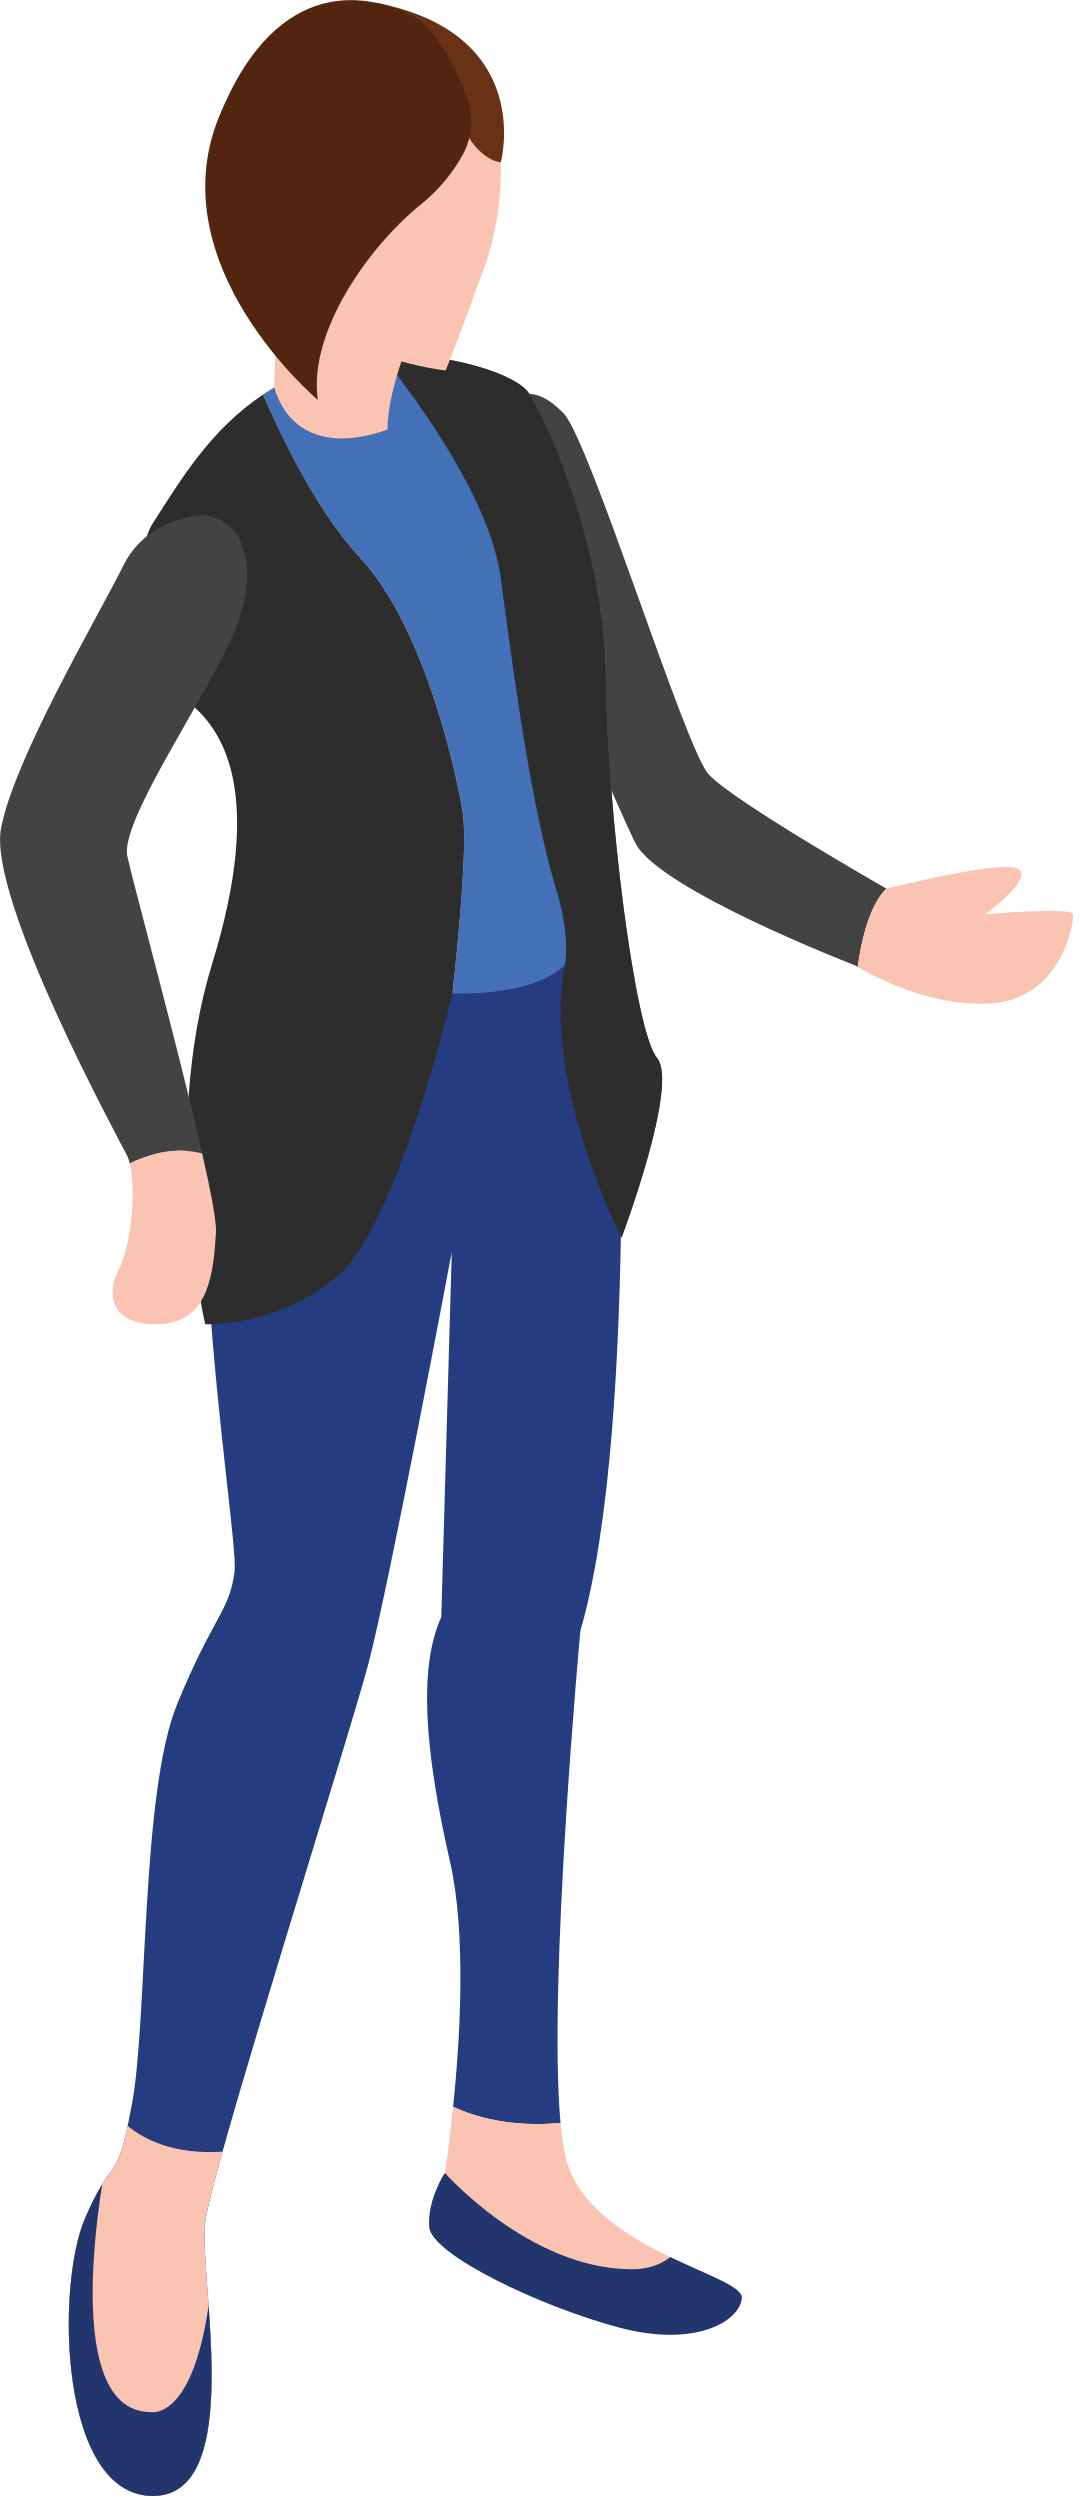
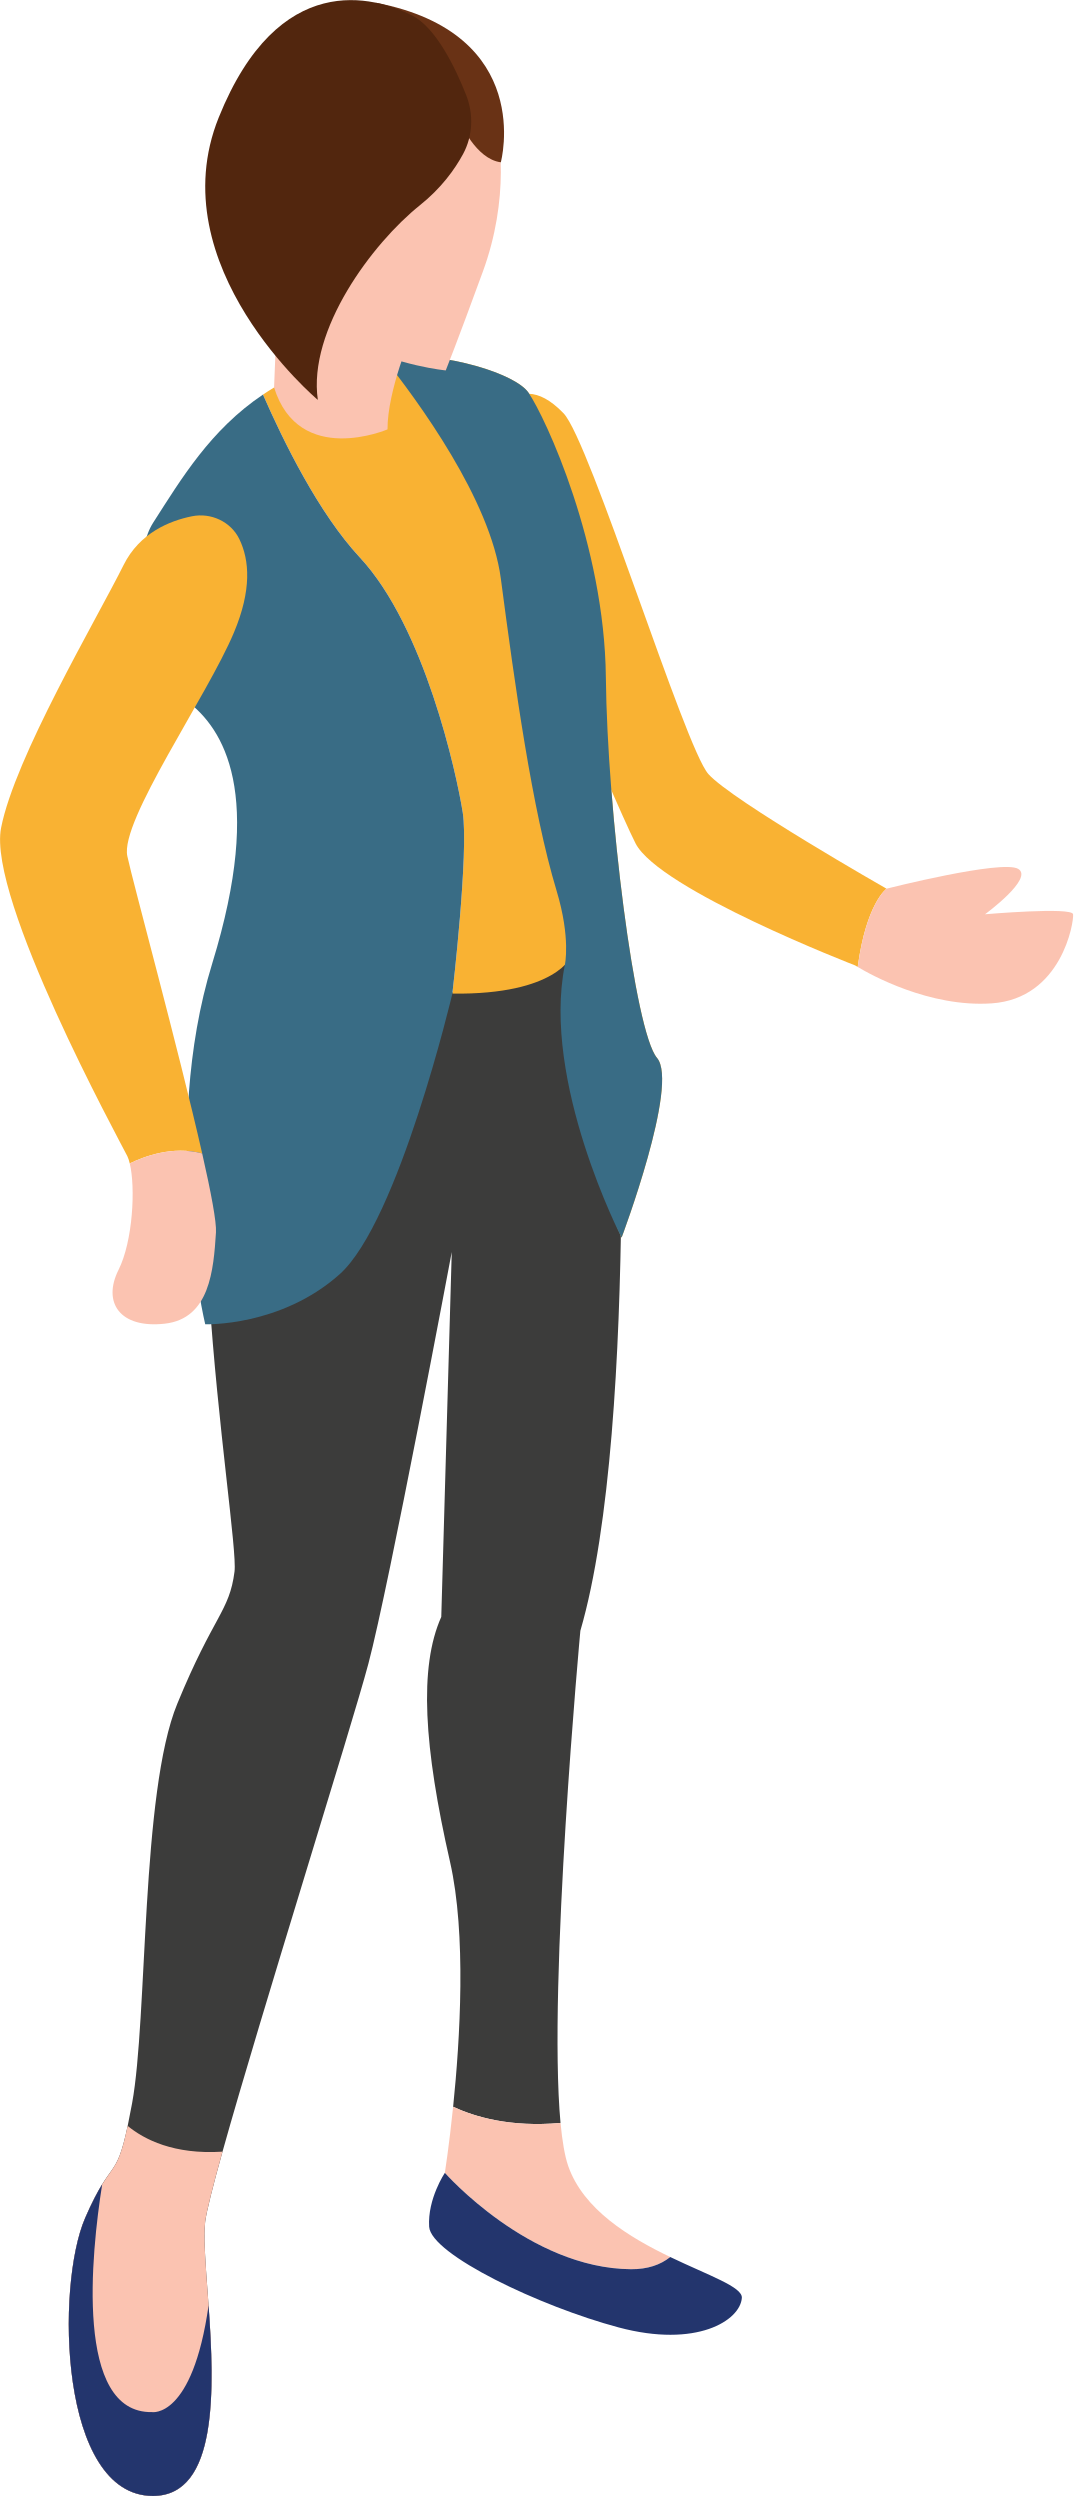
- <svg xmlns="http://www.w3.org/2000/svg" width="100%" height="100%" viewBox="0 0 70 161" version="1.1" xmlnsXlink="http://www.w3.org/1999/xlink" xml:space="preserve" xmlnsSerif="http://www.serif.com/" style="fill-rule:evenodd;clip-rule:evenodd;stroke-linejoin:round;stroke-miterlimit:2;">
-   <g transform="matrix(1,0,0,1,-8953.93,-9496.11)">
-     <g transform="matrix(1.67611,0,0,1,8673.29,8049.78)">
-       <g id="Personnel-BU" serifId="Personnel BU" transform="matrix(1,0,0,1,-1.77706,-26.3988)">
+ <svg xmlns="http://www.w3.org/2000/svg" width="100%" height="100%" viewBox="0 0 70 161" version="1.1" xmlnsXlink="http://www.w3.org/1999/xlink" xmlSpace="preserve" xmlnsSerif="http://www.serif.com/" style="fill-rule:evenodd;clip-rule:evenodd;stroke-linejoin:round;stroke-miterlimit:2;">
+   <g transform="matrix(1.67611,0,0,1,-283.619,-1472.73)">
+     <g>
+       <g id="Personnel-BU">
        <g transform="matrix(0.264817,0,0,0.443863,-138.718,1186.25)">
-           <path d="M1247.01,882.035C1247.01,882.035 1242.27,933.105 1244.13,953.442C1236.83,954.106 1231.65,952.545 1228.55,951.095C1229.56,941.301 1230.49,926.064 1228.1,915.557C1224.31,898.919 1223.56,887.331 1226.83,880.019L1228.35,827.081C1228.35,827.081 1219.27,875.472 1216.25,886.827C1213.83,895.933 1200.71,937.504 1195.09,957.608C1193.71,962.548 1192.79,966.185 1192.58,967.733C1191.55,975.549 1198.6,1007.56 1184.99,1007.56C1171.39,1007.56 1170.88,977.061 1175.16,967.23C1179,958.406 1179.61,961.958 1181.33,953.872C1181.52,952.951 1181.73,951.869 1181.97,950.591C1184.24,938.241 1183.23,905.468 1188.53,892.615C1193.81,879.761 1196.09,879.257 1196.83,873.457C1197.6,867.669 1185.63,800.87 1198.67,786.751C1198.67,786.751 1228.65,796.79 1252.29,780.951C1252.29,780.951 1255.82,851.78 1247.01,882.035Z" style="fill:rgb(37,60,129);fill-rule:nonzero;" />
+           <path d="M1247.01,882.035C1247.01,882.035 1242.27,933.105 1244.13,953.442C1236.83,954.106 1231.65,952.545 1228.55,951.095C1229.56,941.301 1230.49,926.064 1228.1,915.557C1224.31,898.919 1223.56,887.331 1226.83,880.019L1228.35,827.081C1228.35,827.081 1219.27,875.472 1216.25,886.827C1213.83,895.933 1200.71,937.504 1195.09,957.608C1193.71,962.548 1192.79,966.185 1192.58,967.733C1191.55,975.549 1198.6,1007.56 1184.99,1007.56C1171.39,1007.56 1170.88,977.061 1175.16,967.23C1179,958.406 1179.61,961.958 1181.33,953.872C1181.52,952.951 1181.73,951.869 1181.97,950.591C1184.24,938.241 1183.23,905.468 1188.53,892.615C1193.81,879.761 1196.09,879.257 1196.83,873.457C1197.6,867.669 1185.63,800.87 1198.67,786.751C1198.67,786.751 1228.65,796.79 1252.29,780.951C1252.29,780.951 1255.82,851.78 1247.01,882.035Z" style="fill:rgb(60,60,59);fill-rule:nonzero;" />
        </g>
        <g transform="matrix(0.264817,0,0,0.443863,-138.718,1186.25)">
          <path d="M1260.05,972.895C1258.64,974.025 1256.79,974.676 1254.36,974.664C1239.57,974.565 1227.35,960.68 1227.35,960.68C1227.35,960.68 1227.96,956.809 1228.55,951.095C1231.65,952.545 1236.83,954.106 1244.13,953.442C1244.39,956.109 1244.75,958.247 1245.24,959.672C1247.45,966.025 1254.12,970.044 1260.05,972.895Z" style="fill:rgb(251,195,177);fill-rule:nonzero;" />
        </g>
        <g transform="matrix(0.264817,0,0,0.443863,-138.718,1186.25)">
          <path d="M1270.44,978.83C1270.2,982.099 1263.89,986.142 1252.55,983.106C1241.21,980.084 1225.32,972.526 1225.07,968.495C1224.82,964.452 1227.35,960.68 1227.35,960.68C1227.35,960.68 1239.57,974.565 1254.36,974.664C1256.79,974.676 1258.64,974.025 1260.05,972.895C1265.65,975.586 1270.56,977.232 1270.44,978.83Z" style="fill:rgb(35,53,109);fill-rule:nonzero;" />
        </g>
        <g transform="matrix(0.264817,0,0,0.443863,-138.718,1186.25)">
          <path d="M1193.07,979.911C1193.92,991.979 1194.49,1007.56 1184.99,1007.56C1171.39,1007.56 1170.88,977.061 1175.16,967.23C1176.18,964.87 1176.98,963.396 1177.63,962.351C1179.41,959.476 1180.06,959.795 1181.33,953.872C1183.72,955.838 1188.04,958.063 1195.09,957.608C1193.71,962.548 1192.79,966.185 1192.58,967.733C1192.28,970.093 1192.69,974.676 1193.07,979.911Z" style="fill:rgb(251,195,177);fill-rule:nonzero;" />
        </g>
        <g transform="matrix(0.264817,0,0,0.443863,-138.718,1186.25)">
          <path d="M1184.99,1007.56C1171.39,1007.56 1170.88,977.061 1175.16,967.23C1176.18,964.87 1176.98,963.396 1177.63,962.351C1176.03,972.489 1173.63,995.591 1184.85,995.395C1184.85,995.395 1190.72,996.415 1193.07,979.911C1193.92,991.979 1194.49,1007.56 1184.99,1007.56Z" style="fill:rgb(35,53,109);fill-rule:nonzero;" />
        </g>
        <g transform="matrix(0.264817,0,0,0.443863,-138.718,1186.25)">
-           <path d="M1291.43,774.364C1291.43,774.364 1288.49,776.49 1287.25,785.718C1287.01,785.583 1286.88,785.497 1286.88,785.497C1286.88,785.497 1258.42,774.511 1255.01,767.777C1251.59,761.031 1235.48,722.138 1233.28,717.198C1231.08,712.247 1235.47,703.866 1235.47,703.866C1238.1,702.354 1240.7,701.383 1244.56,705.377C1248.41,709.358 1262.15,753.892 1265.59,757.738C1269.02,761.584 1291.43,774.364 1291.43,774.364Z" style="fill:rgb(66,67,66);fill-rule:nonzero;" />
+           <path d="M1291.43,774.364C1291.43,774.364 1288.49,776.49 1287.25,785.718C1287.01,785.583 1286.88,785.497 1286.88,785.497C1286.88,785.497 1258.42,774.511 1255.01,767.777C1251.59,761.031 1235.48,722.138 1233.28,717.198C1231.08,712.247 1235.47,703.866 1235.47,703.866C1238.1,702.354 1240.7,701.383 1244.56,705.377C1248.41,709.358 1262.15,753.892 1265.59,757.738C1269.02,761.584 1291.43,774.364 1291.43,774.364Z" style="fill:rgb(249,178,51);fill-rule:nonzero;" />
        </g>
        <g transform="matrix(0.264817,0,0,0.443863,-138.718,1186.25)">
          <path d="M1306.68,791.003C1297.67,791.617 1289.08,786.824 1287.25,785.718C1288.49,776.49 1291.43,774.364 1291.43,774.364C1291.43,774.364 1308.19,770.112 1310.53,771.488C1312.86,772.853 1305.72,778.075 1305.72,778.075C1305.72,778.075 1318.37,776.982 1318.5,778.075C1318.64,779.181 1316.86,790.314 1306.68,791.003Z" style="fill:rgb(251,195,177);fill-rule:nonzero;" />
        </g>
        <g transform="matrix(0.264817,0,0,0.443863,-138.718,1186.25)">
-           <path d="M1252.99,824.992C1252.99,824.992 1242.34,801.005 1245.76,784.06C1245.76,784.06 1243.67,789.773 1228.44,789.589C1228.44,789.589 1230.85,769.019 1229.94,763.28C1229.02,757.541 1224.42,736.418 1215.02,726.316C1209.06,719.927 1203.93,709.469 1200.96,702.674C1202.91,701.359 1205.07,700.179 1207.5,699.171C1210.83,697.783 1214.52,697.119 1218.16,696.947C1228.05,696.505 1237.67,699.749 1239.48,702.391C1241.96,706.016 1250.52,724.473 1250.71,743.705C1250.9,762.936 1254.9,795.107 1258.13,798.916C1261.37,802.726 1252.99,824.992 1252.99,824.992Z" style="fill:rgb(67,112,183);fill-rule:nonzero;" />
+           <path d="M1252.99,824.992C1252.99,824.992 1242.34,801.005 1245.76,784.06C1245.76,784.06 1243.67,789.773 1228.44,789.589C1228.44,789.589 1230.85,769.019 1229.94,763.28C1229.02,757.541 1224.42,736.418 1215.02,726.316C1209.06,719.927 1203.93,709.469 1200.96,702.674C1202.91,701.359 1205.07,700.179 1207.5,699.171C1210.83,697.783 1214.52,697.119 1218.16,696.947C1228.05,696.505 1237.67,699.749 1239.48,702.391C1241.96,706.016 1250.52,724.473 1250.71,743.705C1250.9,762.936 1254.9,795.107 1258.13,798.916C1261.37,802.726 1252.99,824.992 1252.99,824.992Z" style="fill:rgb(249,178,51);fill-rule:nonzero;" />
        </g>
        <g transform="matrix(0.264817,0,0,0.443863,-138.718,1186.25)">
-           <path d="M1228.44,789.589C1228.44,789.589 1220.63,822.706 1212.06,830.325C1203.5,837.944 1192.58,837.563 1192.58,837.563C1192.58,837.563 1185.98,809.951 1193.6,785.202C1201.21,760.454 1195.21,751.127 1189.93,747.133C1189.93,747.133 1179.89,729.241 1185.04,721.241C1189.13,714.864 1193.35,707.786 1200.96,702.674C1203.93,709.469 1209.06,719.927 1215.02,726.316C1224.42,736.418 1229.02,757.541 1229.94,763.28C1230.85,769.019 1228.44,789.589 1228.44,789.589Z" style="fill:rgb(44,45,44);fill-rule:nonzero;" />
+           <path d="M1228.44,789.589C1228.44,789.589 1220.63,822.706 1212.06,830.325C1203.5,837.944 1192.58,837.563 1192.58,837.563C1192.58,837.563 1185.98,809.951 1193.6,785.202C1201.21,760.454 1195.21,751.127 1189.93,747.133C1189.93,747.133 1179.89,729.241 1185.04,721.241C1189.13,714.864 1193.35,707.786 1200.96,702.674C1203.93,709.469 1209.06,719.927 1215.02,726.316C1224.42,736.418 1229.02,757.541 1229.94,763.28C1230.85,769.019 1228.44,789.589 1228.44,789.589Z" style="fill:rgb(57,108,133);fill-rule:nonzero;" />
        </g>
        <g transform="matrix(0.264817,0,0,0.443863,-138.718,1186.25)">
-           <path d="M1252.99,824.992C1252.99,824.992 1241.35,802.367 1244.76,785.421C1244.76,785.421 1245.64,781.555 1243.56,774.659C1240,762.873 1237.52,744.897 1235.47,729.364C1233.96,717.961 1223.57,703.718 1218.16,696.947C1228.05,696.505 1237.67,699.749 1239.48,702.391C1241.96,706.016 1250.52,724.473 1250.71,743.705C1250.9,762.936 1254.9,795.107 1258.13,798.916C1261.37,802.726 1252.99,824.992 1252.99,824.992Z" style="fill:rgb(44,45,44);fill-rule:nonzero;" />
+           <path d="M1252.99,824.992C1252.99,824.992 1241.35,802.367 1244.76,785.421C1244.76,785.421 1245.64,781.555 1243.56,774.659C1240,762.873 1237.52,744.897 1235.47,729.364C1233.96,717.961 1223.57,703.718 1218.16,696.947C1228.05,696.505 1237.67,699.749 1239.48,702.391C1241.96,706.016 1250.52,724.473 1250.71,743.705C1250.9,762.936 1254.9,795.107 1258.13,798.916C1261.37,802.726 1252.99,824.992 1252.99,824.992Z" style="fill:rgb(57,108,133);fill-rule:nonzero;" />
        </g>
        <g transform="matrix(0.264817,0,0,0.443863,-138.718,1186.25)">
-           <path d="M1196.75,737.191C1192.88,746.433 1180.18,764.57 1181.28,769.645C1182.06,773.344 1188.72,797.699 1192.14,812.777C1187.86,811.622 1183.67,813.232 1181.63,814.227C1181.54,813.797 1181.41,813.453 1181.28,813.17C1180,810.639 1160.97,775.79 1162.96,765.553C1164.95,755.329 1176.77,735.373 1180.74,727.398C1183.06,722.74 1187.42,720.983 1190.65,720.332C1193.42,719.767 1196.32,721.118 1197.54,723.662C1199.01,726.71 1199.34,731.023 1196.75,737.191Z" style="fill:rgb(66,67,66);fill-rule:nonzero;" />
+           <path d="M1196.75,737.191C1192.88,746.433 1180.18,764.57 1181.28,769.645C1182.06,773.344 1188.72,797.699 1192.14,812.777C1187.86,811.622 1183.67,813.232 1181.63,814.227C1181.54,813.797 1181.41,813.453 1181.28,813.17C1180,810.639 1160.97,775.79 1162.96,765.553C1164.95,755.329 1176.77,735.373 1180.74,727.398C1183.06,722.74 1187.42,720.983 1190.65,720.332C1193.42,719.767 1196.32,721.118 1197.54,723.662C1199.01,726.71 1199.34,731.023 1196.75,737.191Z" style="fill:rgb(249,178,51);fill-rule:nonzero;" />
        </g>
        <g transform="matrix(0.264817,0,0,0.443863,-138.718,1186.25)">
          <path d="M1194.14,824.242C1193.79,829.674 1193.25,836.752 1186.71,837.477C1180.18,838.202 1177.64,834.393 1180,829.674C1182.1,825.483 1182.48,817.68 1181.63,814.227C1183.67,813.232 1187.86,811.622 1192.14,812.777C1193.42,818.418 1194.24,822.755 1194.14,824.242Z" style="fill:rgb(251,195,177);fill-rule:nonzero;" />
        </g>
        <g transform="matrix(0.264817,0,0,0.443863,-138.718,1186.25)">
          <path d="M1234.02,660.761C1235.65,664.847 1236.64,674.489 1232.88,684.786C1229.12,695.083 1227.48,699.169 1227.48,699.169C1227.48,699.169 1199.86,696.554 1202.8,674.489C1205.75,652.425 1234.02,660.761 1234.02,660.761Z" style="fill:rgb(251,195,177);fill-rule:nonzero;" />
        </g>
        <g transform="matrix(0.264817,0,0,0.443863,-138.718,1186.25)">
          <path d="M1222.59,693.735C1222.59,693.735 1219,702.083 1219.03,707.723C1219.03,707.723 1206.18,713.237 1202.57,701.638L1203.32,683.054L1222.59,693.735Z" style="fill:rgb(251,195,177);fill-rule:nonzero;" />
        </g>
        <g transform="matrix(0.264817,0,0,0.443863,-138.718,1186.25)">
          <path d="M1229.57,663.13C1229.57,663.13 1231.82,668.498 1235.47,668.972C1235.47,668.972 1240.54,650.279 1217.3,645.811L1229.57,663.13Z" style="fill:rgb(105,50,21);fill-rule:nonzero;" />
        </g>
        <g transform="matrix(0.264817,0,0,0.443863,-138.718,1186.25)">
          <path d="M1230.43,659.186C1231.54,661.98 1231.42,665.136 1229.99,667.779C1228.78,670.01 1226.83,672.725 1223.72,675.211C1216.84,680.721 1207.45,693.289 1208.92,703.447C1208.92,703.447 1185.85,684.078 1194.54,662.471C1203.24,640.864 1217.15,644.91 1222.59,647.665C1226.06,649.425 1228.86,655.226 1230.43,659.186Z" style="fill:rgb(82,38,14);fill-rule:nonzero;" />
        </g>
      </g>
    </g>
  </g>
</svg>
